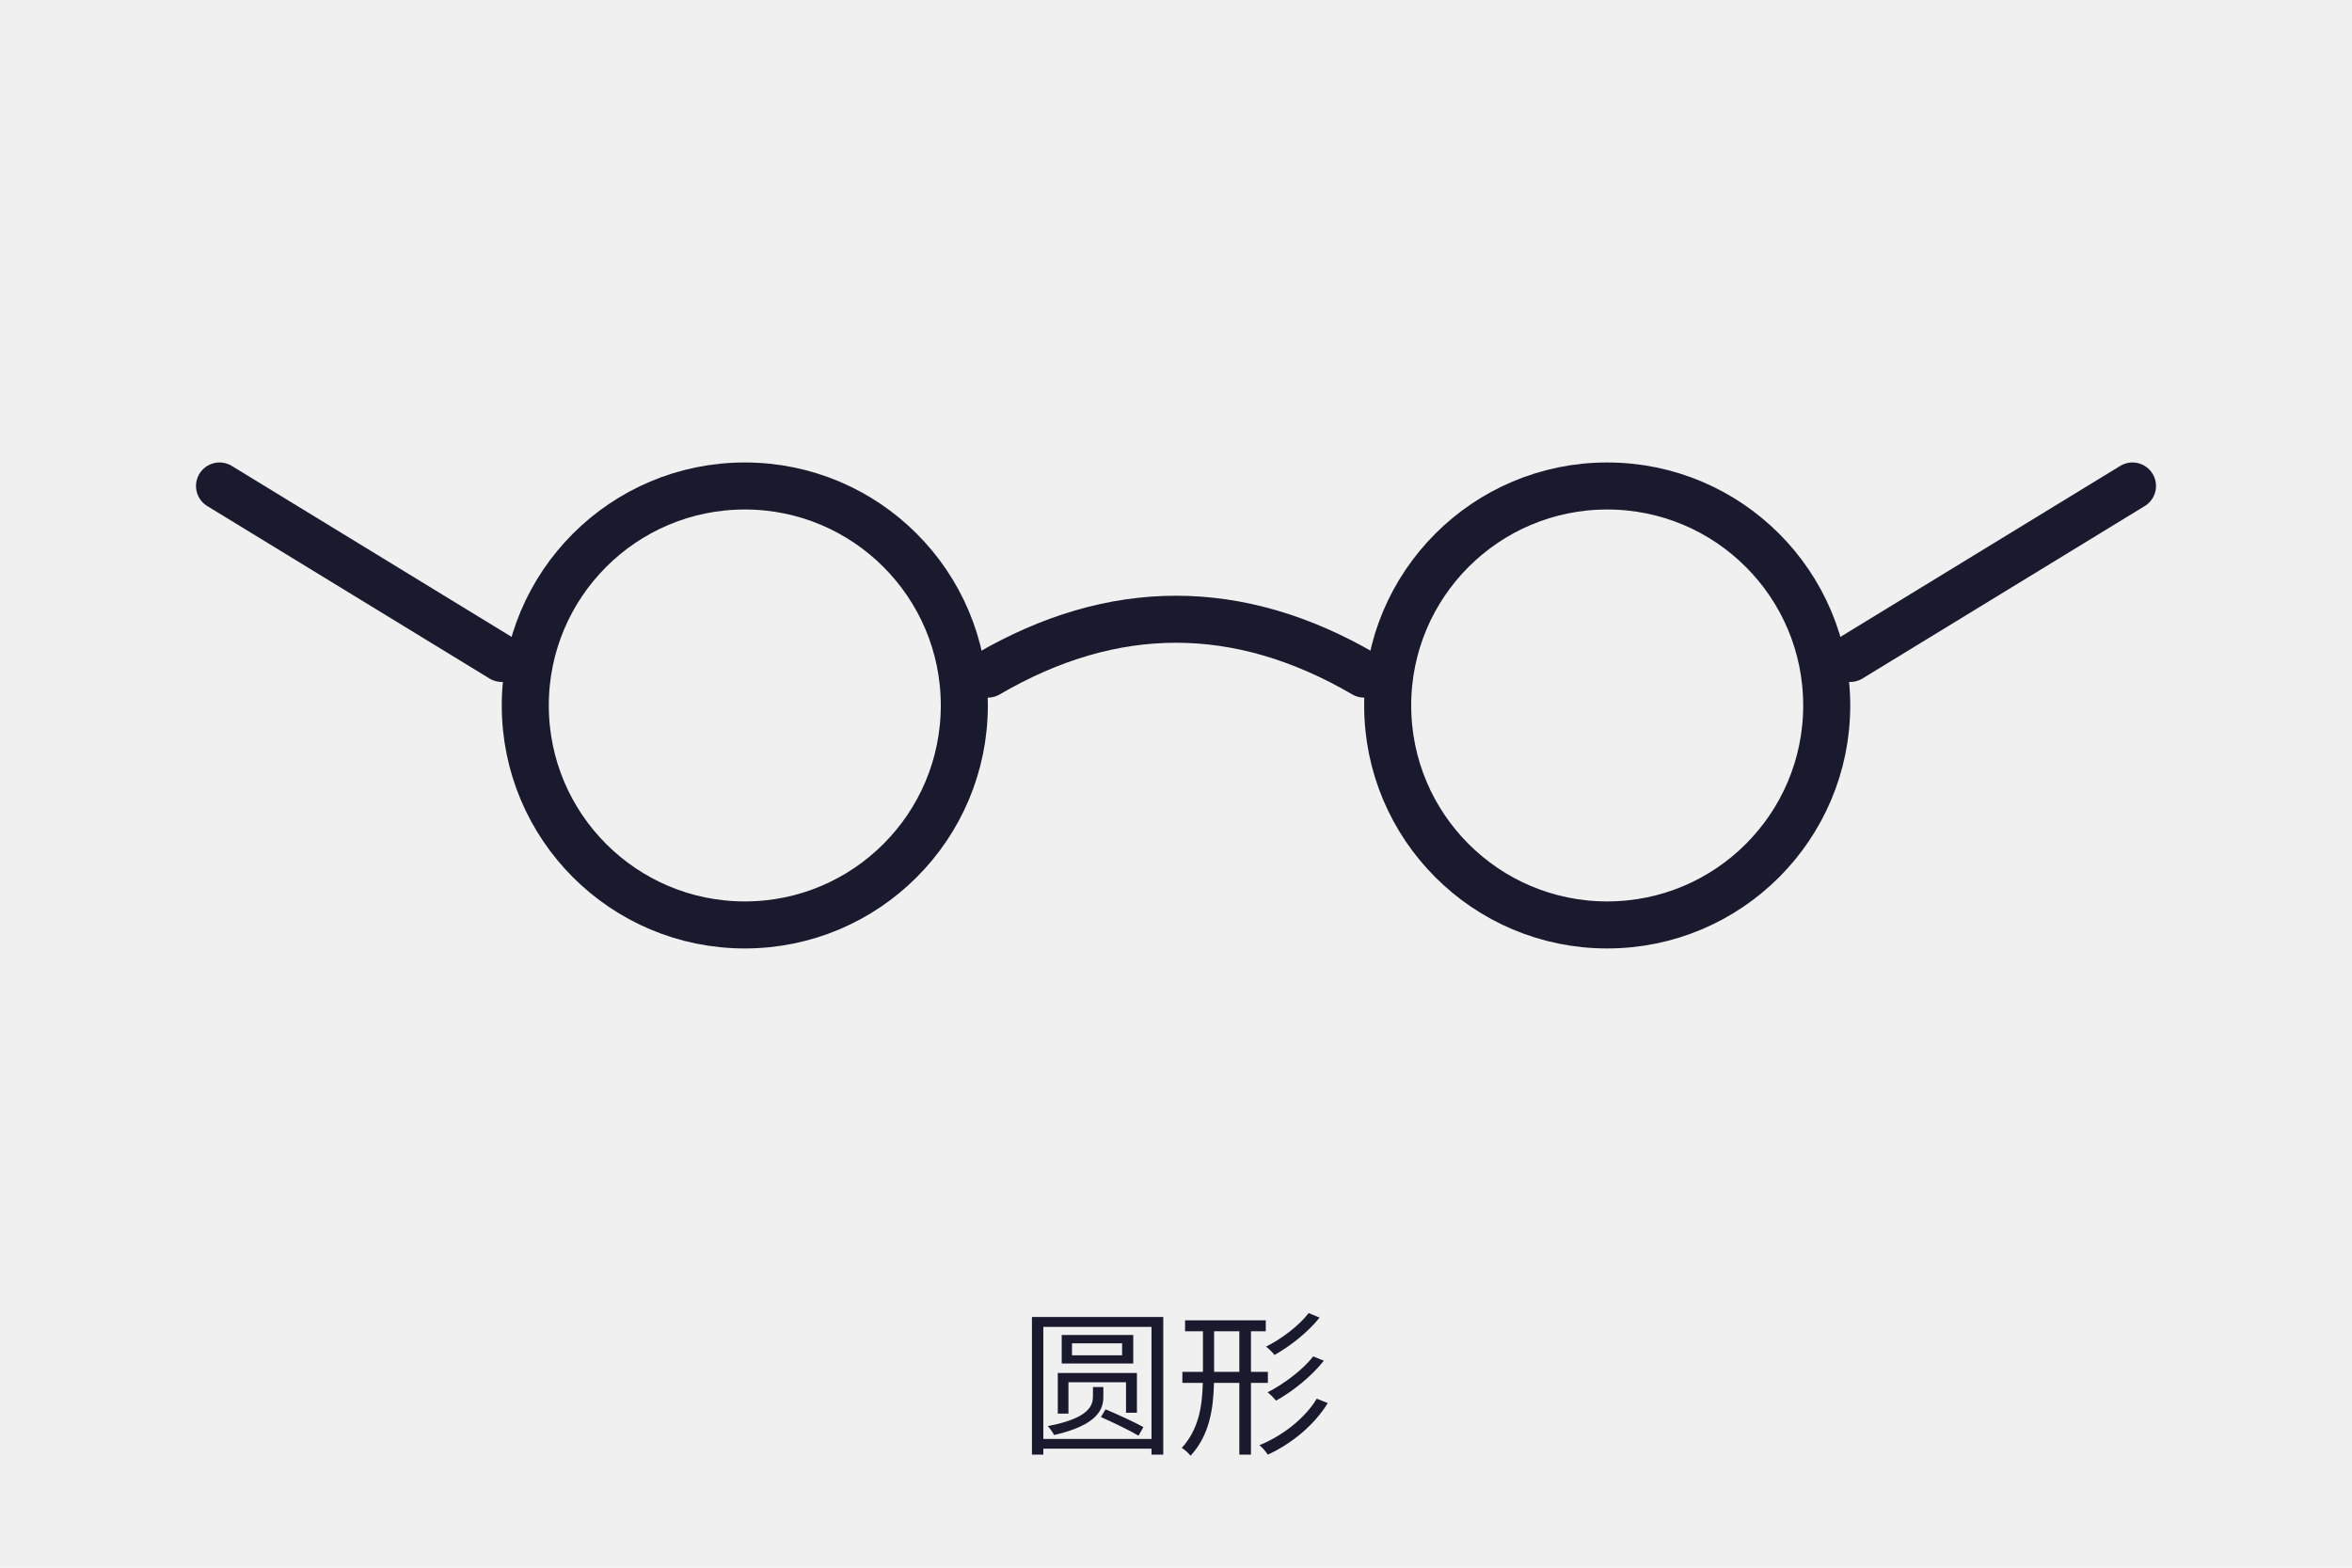
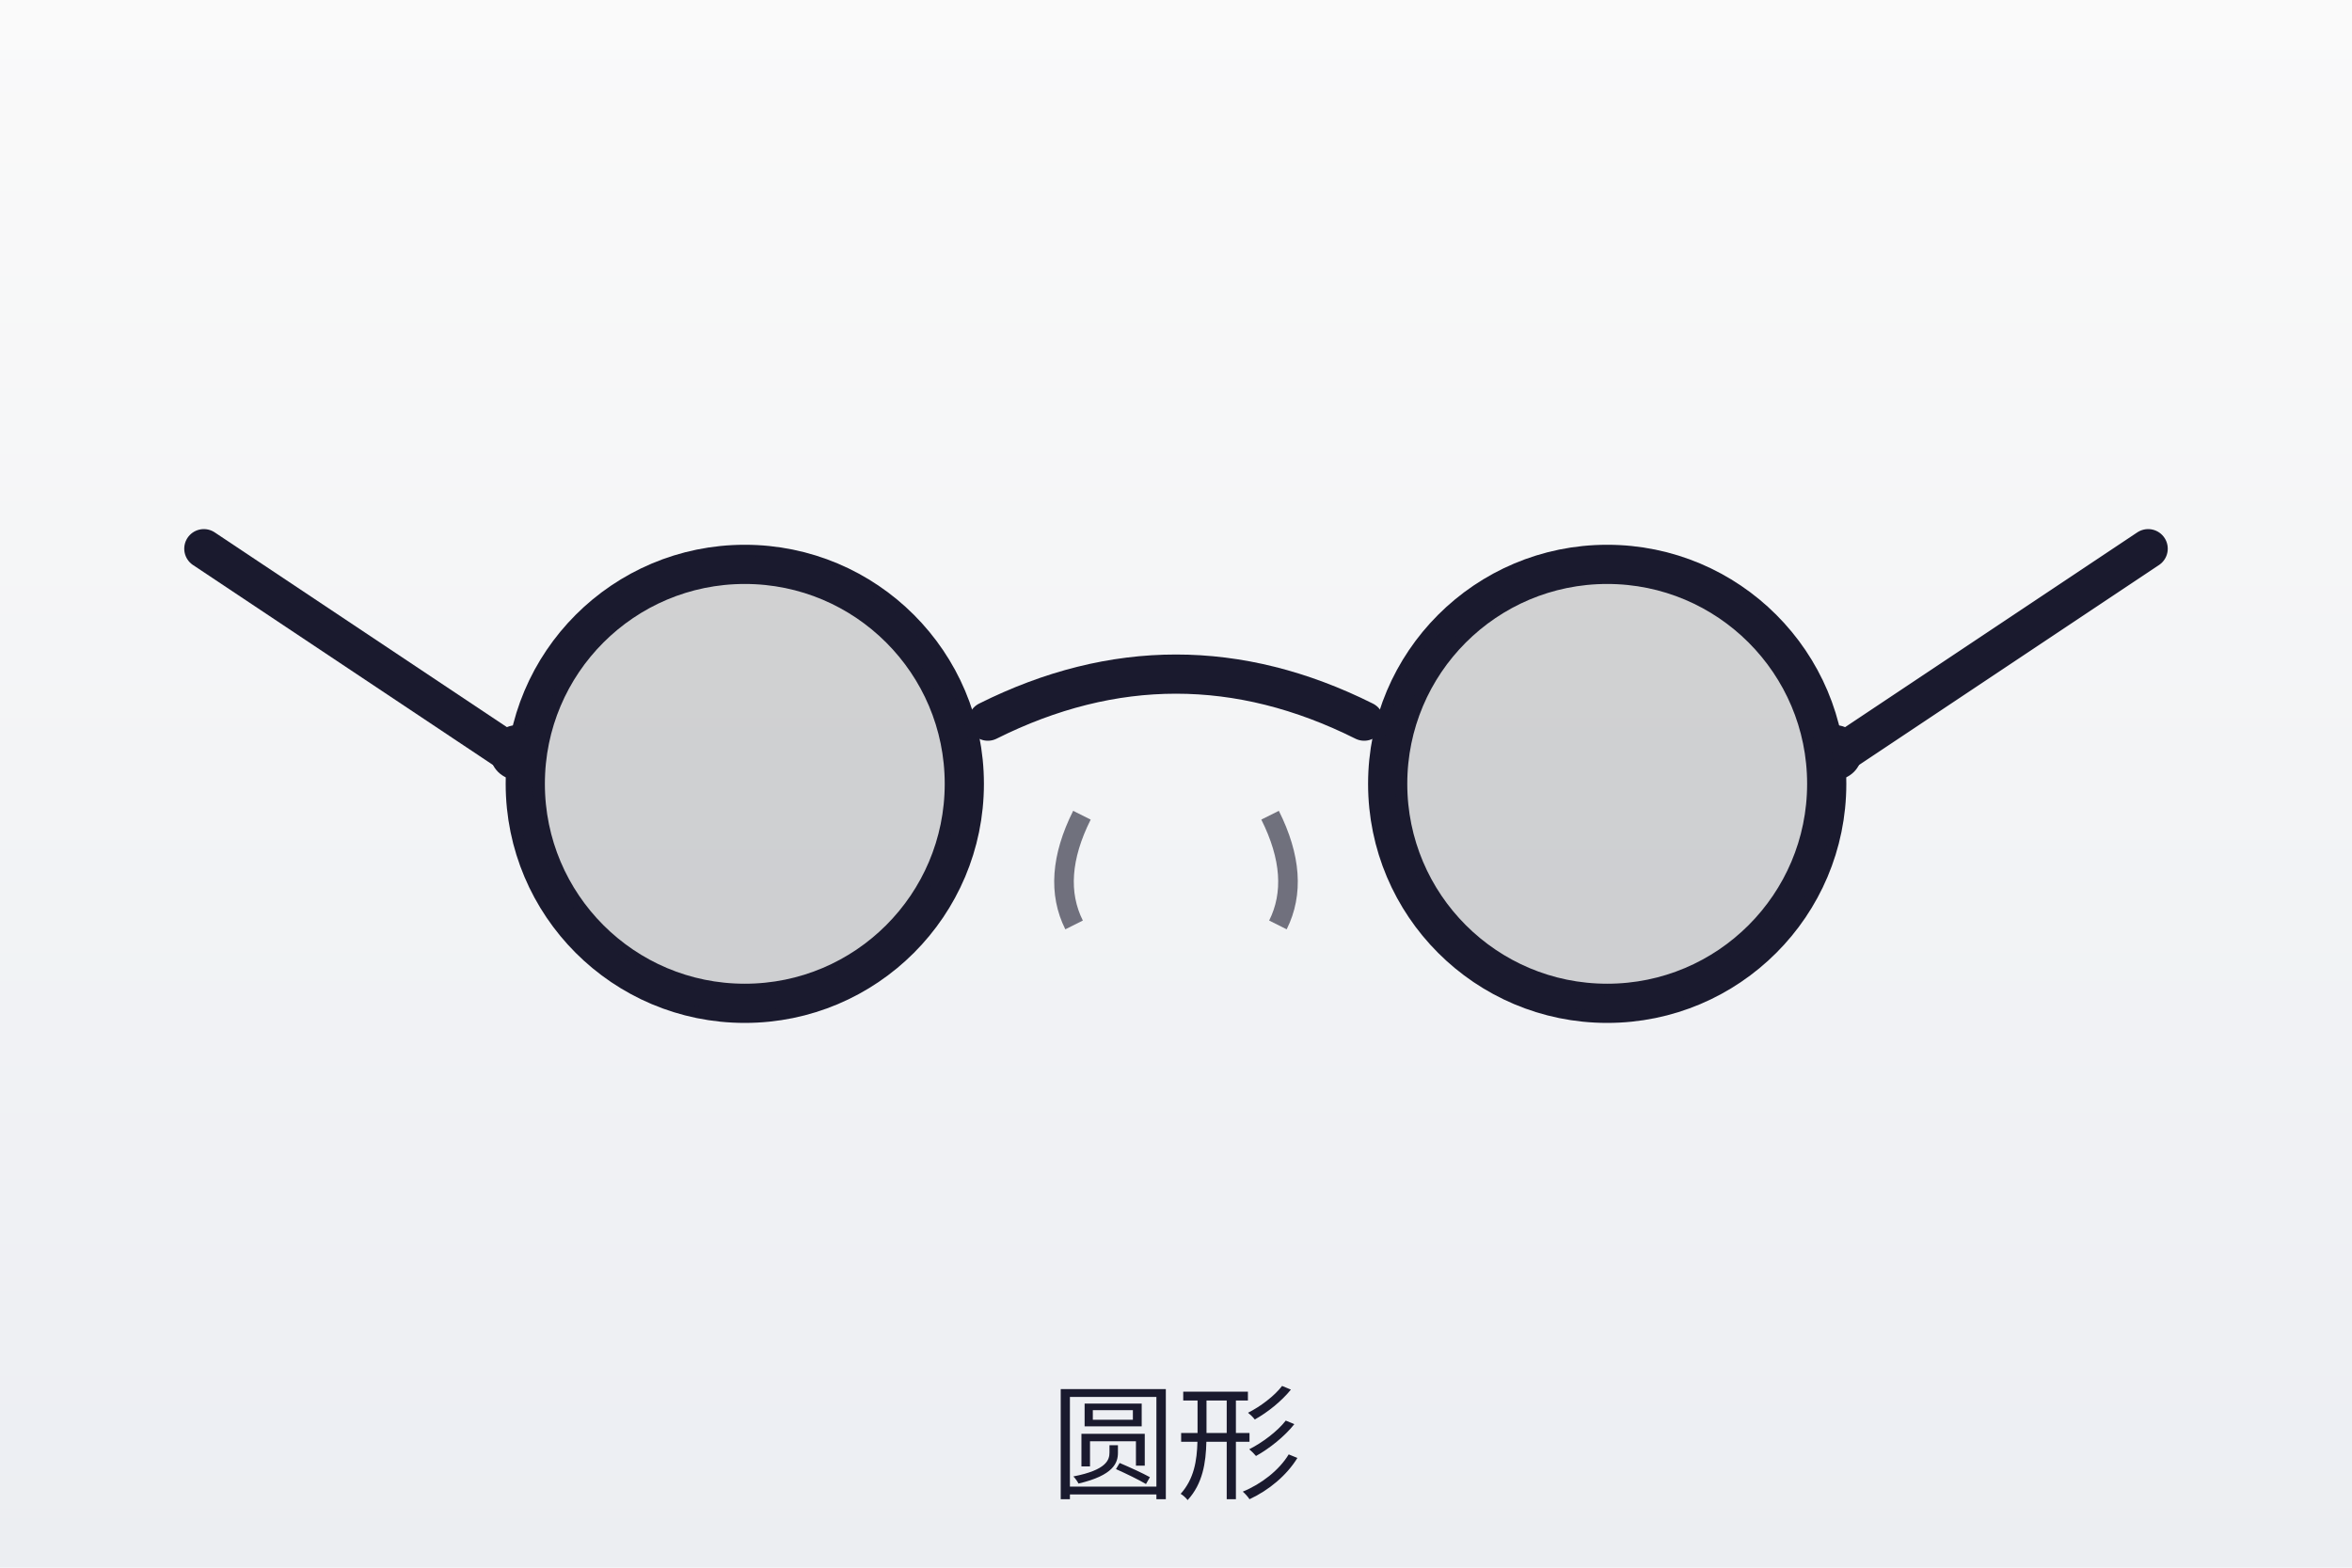
<svg xmlns="http://www.w3.org/2000/svg" width="300" height="200" viewBox="0 0 300 200">
-   <rect width="300" height="200" fill="#f0f0f0" />
-   <circle cx="95" cy="90" r="28" fill="none" stroke="#1a1a2e" stroke-width="6" stroke-linejoin="round" />
-   <circle cx="205" cy="90" r="28" fill="none" stroke="#1a1a2e" stroke-width="6" stroke-linejoin="round" />
-   <path d="M 126 86 Q 150 72 174 86" fill="none" stroke="#1a1a2e" stroke-width="6" stroke-linecap="round" />
-   <path d="M 64 84 L 28 62" fill="none" stroke="#1a1a2e" stroke-width="6" stroke-linecap="round" />
-   <path d="M 236 84 L 272 62" fill="none" stroke="#1a1a2e" stroke-width="6" stroke-linecap="round" />
-   <text x="150" y="184" text-anchor="middle" font-family="sans-serif" font-size="20" fill="#1a1a2e">圆形</text>
+   <defs>
+     <linearGradient id="bg" x1="0" y1="0" x2="0" y2="1">
+       <stop offset="0" stop-color="#fafafa" />
+       <stop offset="1" stop-color="#eceef2" />
+     </linearGradient>
+   </defs>
+   <rect width="300" height="200" fill="url(#bg)" />
+   <path d="M 65 96 L 26 70" fill="none" stroke="#1a1a2e" stroke-width="5" stroke-linecap="round" />
+   <path d="M 235 96 L 274 70" fill="none" stroke="#1a1a2e" stroke-width="5" stroke-linecap="round" />
+   <circle cx="66" cy="96" r="3.5" fill="#1a1a2e" />
+   <circle cx="234" cy="96" r="3.5" fill="#1a1a2e" />
+   <path d="M 126 92 Q 150 80 174 92" fill="none" stroke="#1a1a2e" stroke-width="5" stroke-linecap="round" />
+   <path d="M 138 104 q -4 8 -1 14" fill="none" stroke="#1a1a2e" stroke-width="2.5" stroke-opacity="0.6" />
+   <path d="M 162 104 q 4 8 1 14" fill="none" stroke="#1a1a2e" stroke-width="2.5" stroke-opacity="0.6" />
+   <circle cx="95" cy="100" r="28" fill="#2E2E2E" fill-opacity="0.18" stroke="#1a1a2e" stroke-width="5" stroke-linejoin="round" />
+   <circle cx="95" cy="100" r="28" fill="none" stroke="#1a1a2e" stroke-width="2" stroke-opacity="0.35" />
+   <circle cx="205" cy="100" r="28" fill="#2E2E2E" fill-opacity="0.18" stroke="#1a1a2e" stroke-width="5" stroke-linejoin="round" />
+   <circle cx="205" cy="100" r="28" fill="none" stroke="#1a1a2e" stroke-width="2" stroke-opacity="0.35" />
+   <text x="150" y="190" text-anchor="middle" font-family="sans-serif" font-size="16" fill="#1a1a2e">圆形</text>
</svg>
